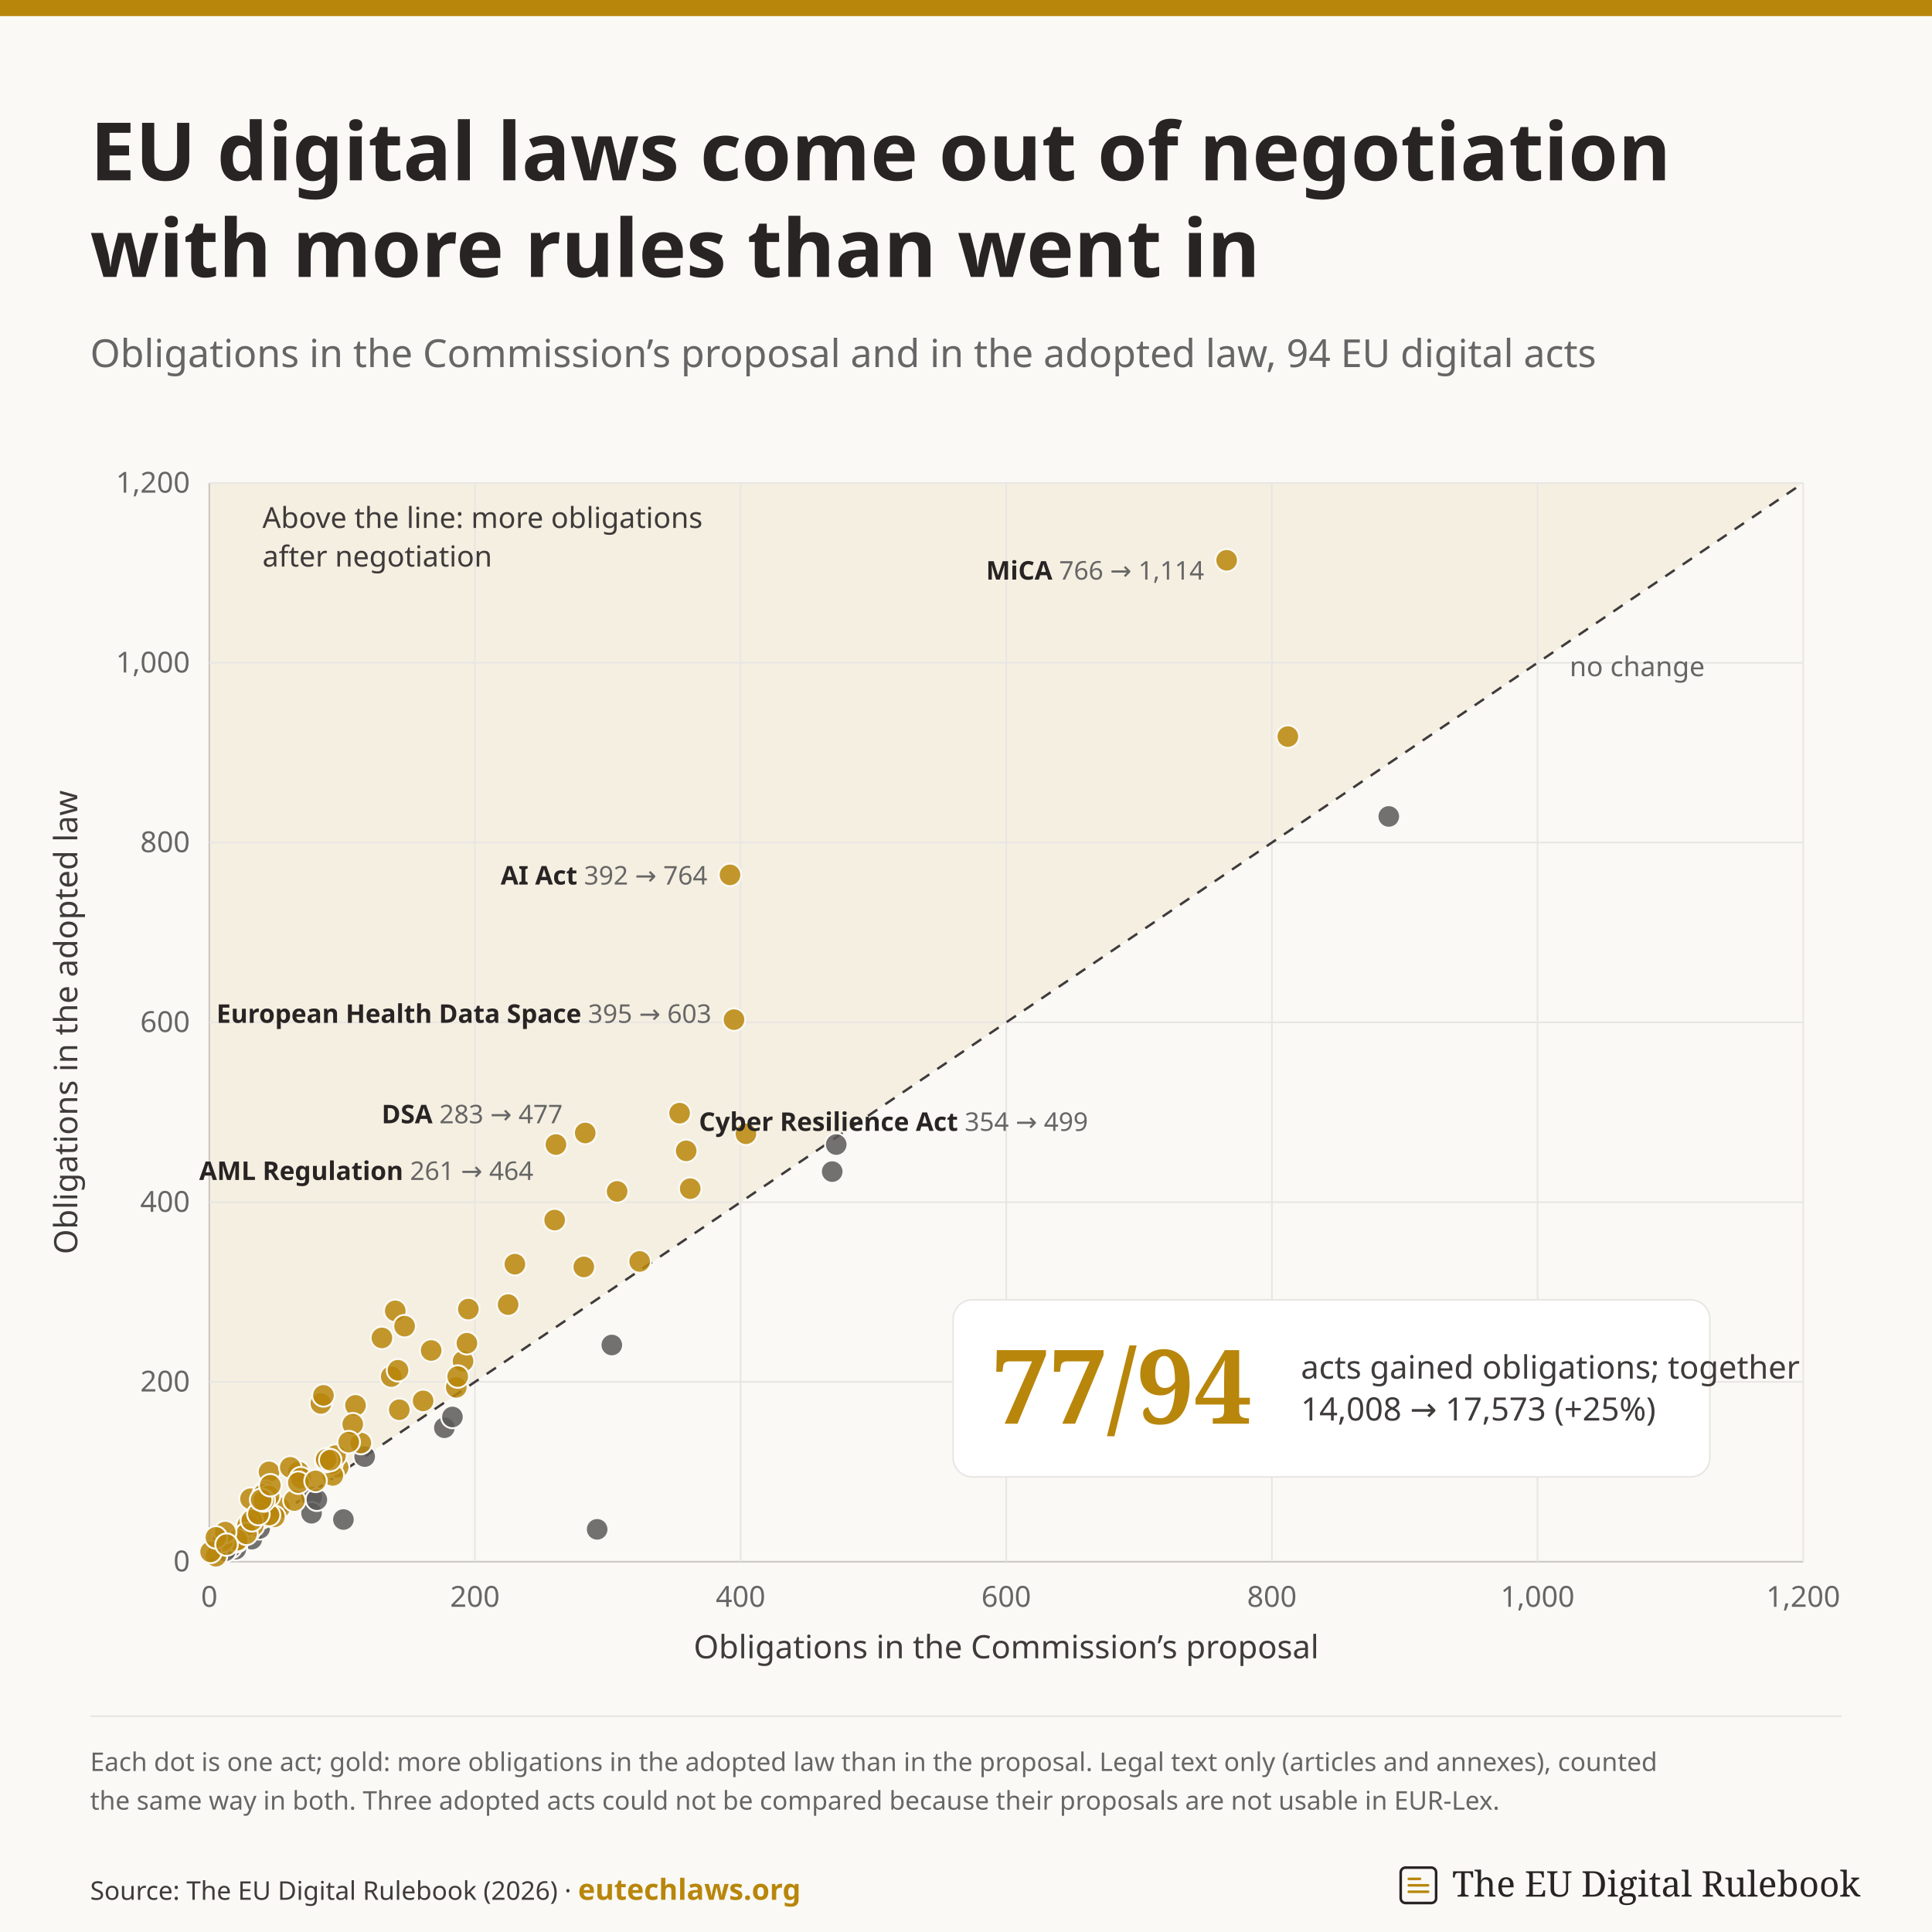
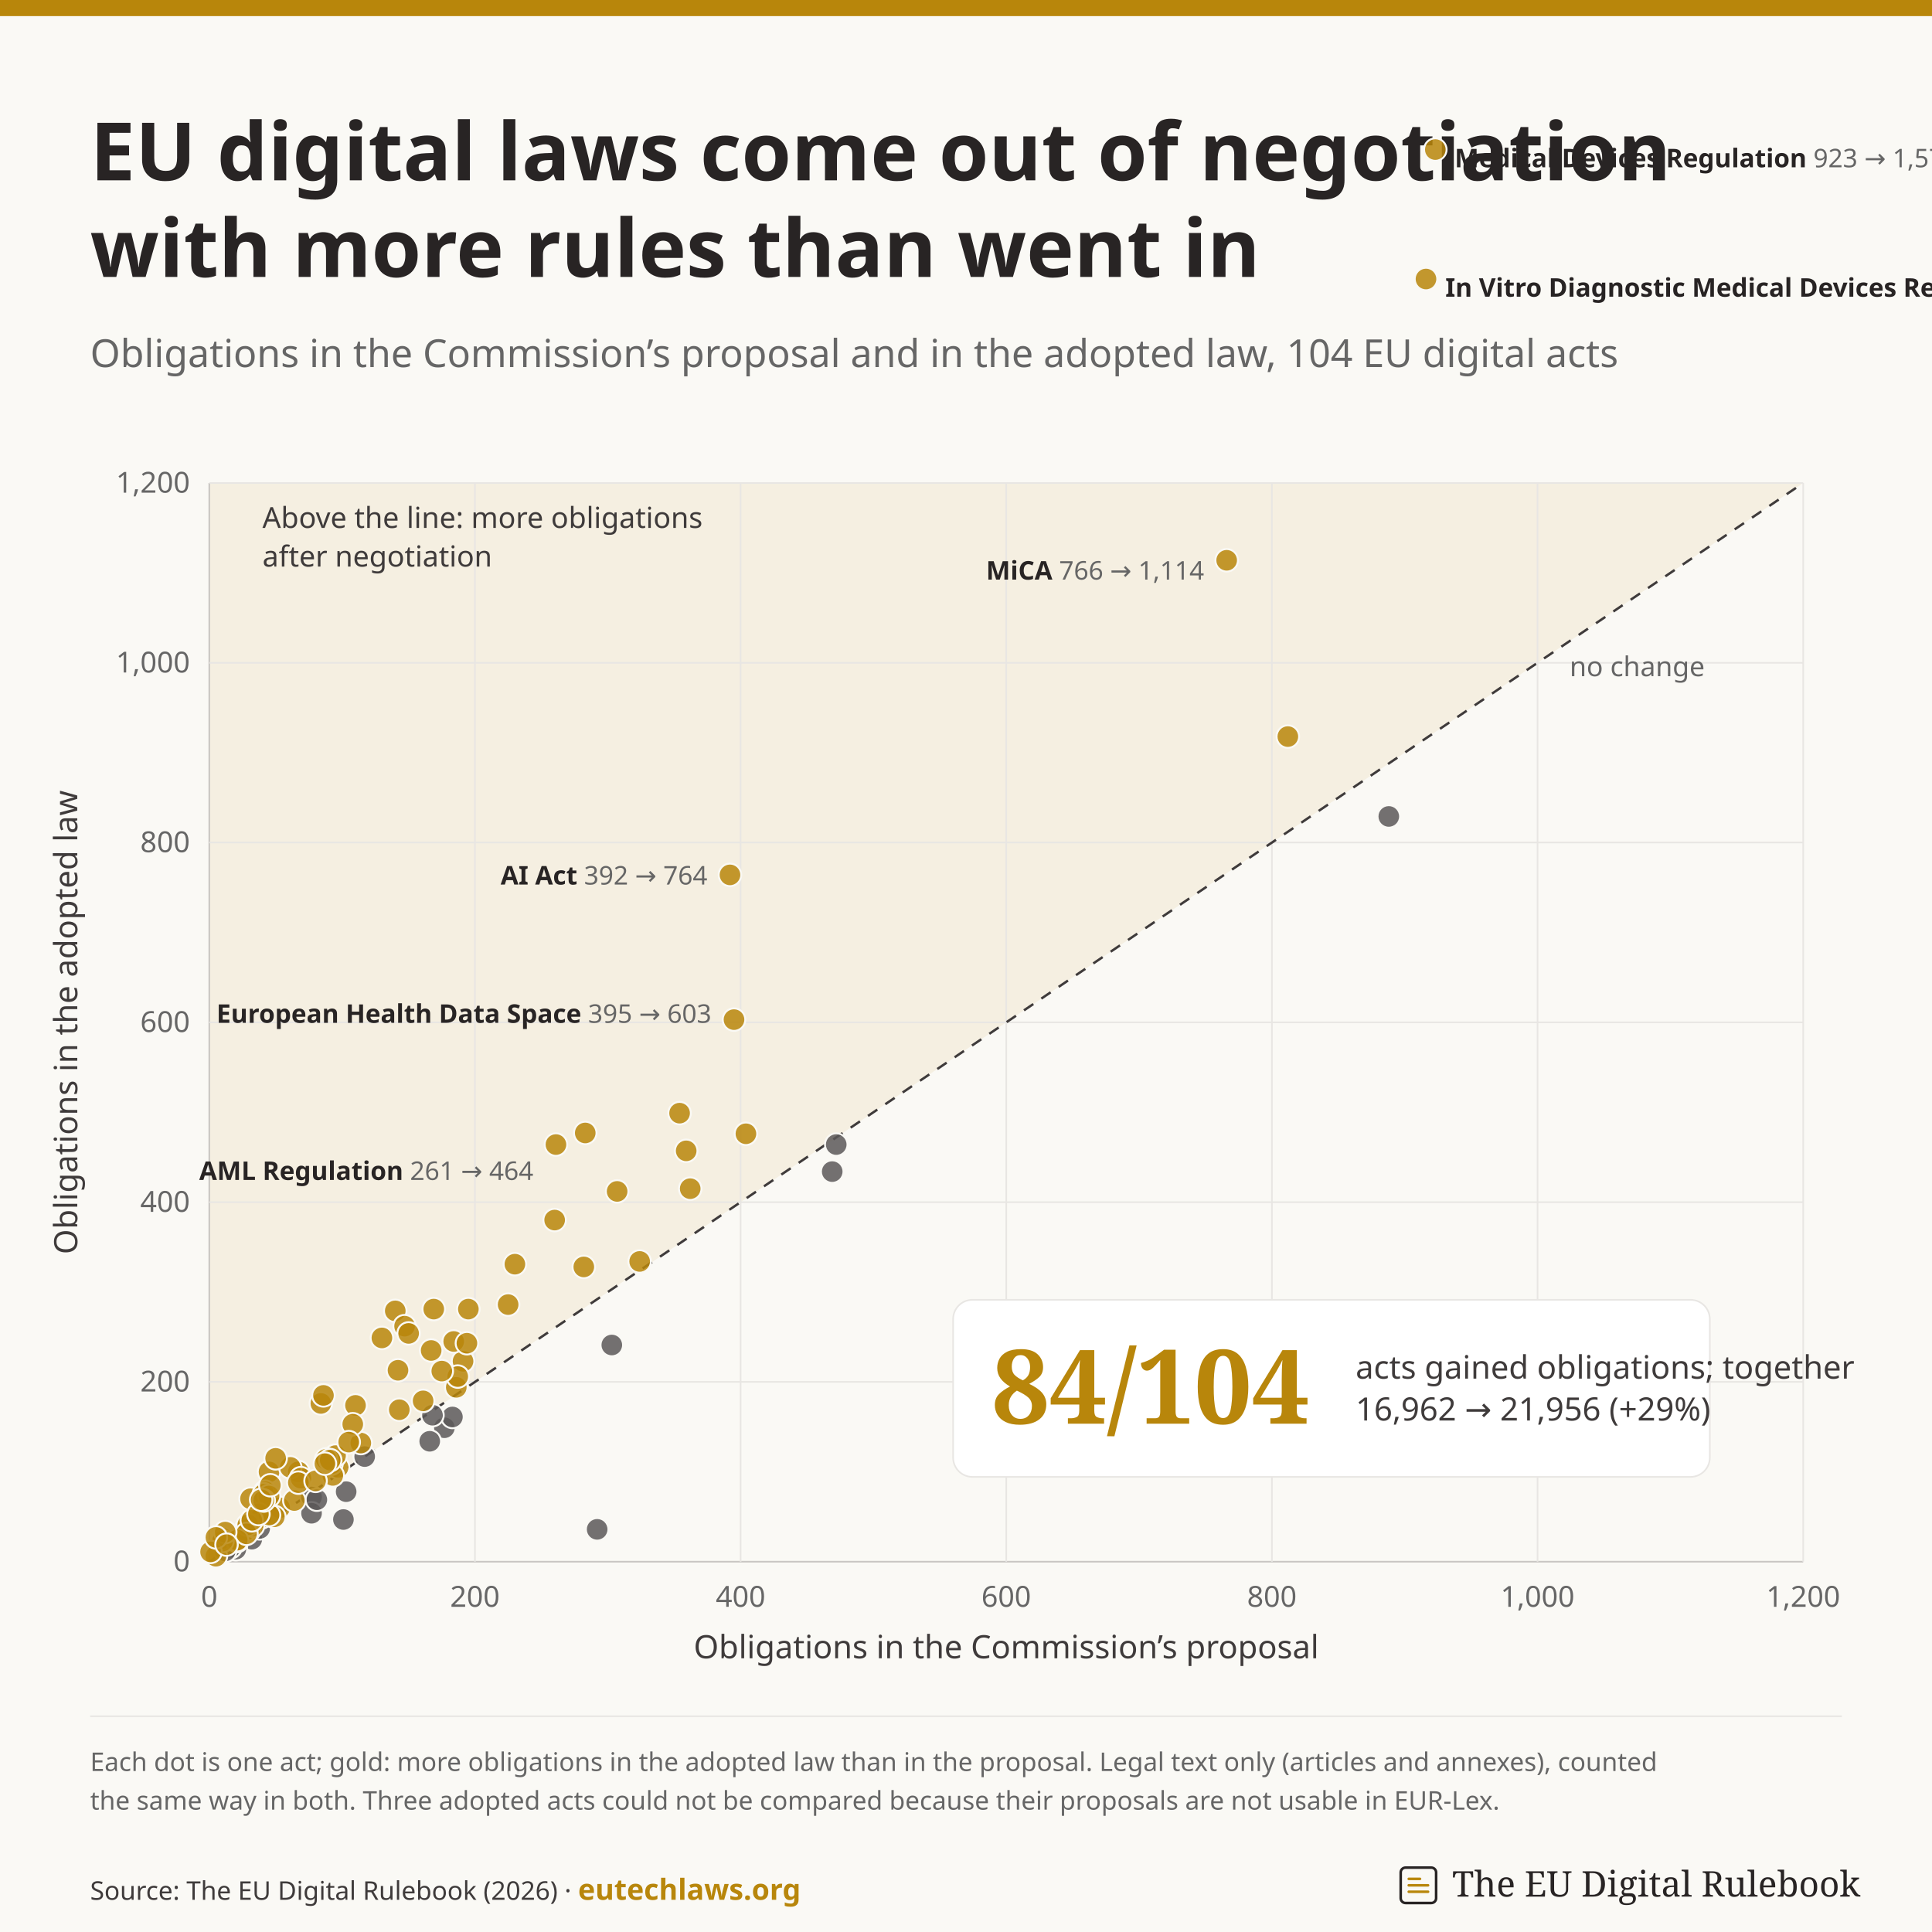
- <svg xmlns="http://www.w3.org/2000/svg" viewBox="0 0 1200 1200" width="100%" role="img" aria-label="EU digital laws come out of negotiation with more rules than went in: 77 of 94 acts gained obligations, together from 14,008 to 17,573. Largest: AI Act 392 to 764; MiCA 766 to 1114; European Health Data Space 395 to 603; AML Regulation 261 to 464; DSA 283 to 477; Cyber Resilience Act 354 to 499">
+ <svg xmlns="http://www.w3.org/2000/svg" viewBox="0 0 1200 1200" width="100%" role="img" aria-label="EU digital laws come out of negotiation with more rules than went in: 84 of 104 acts gained obligations, together from 16,962 to 21,956. Largest: Medical Devices Regulation 923 to 1571; In Vitro Diagnostic Medical Devices Regulation 916 to 1427; AI Act 392 to 764; MiCA 766 to 1114; European Health Data Space 395 to 603; AML Regulation 261 to 464">
  <rect width="1200" height="1200" fill="#FAF9F5" />
  <rect width="1200" height="10" fill="#B8860B" />
  <text x="56.0" y="112.0" text-anchor="start" font-family="DM Sans, sans-serif" font-size="50" font-weight="700" fill="#282424">EU digital laws come out of negotiation</text>
  <text x="56.0" y="172.0" text-anchor="start" font-family="DM Sans, sans-serif" font-size="50" font-weight="700" fill="#282424">with more rules than went in</text>
-   <text x="56.0" y="228.0" text-anchor="start" font-family="DM Sans, sans-serif" font-size="24" font-weight="400" fill="#666666">Obligations in the Commission’s proposal and in the adopted law, 94 EU digital acts</text>
+   <text x="56.0" y="228.0" text-anchor="start" font-family="DM Sans, sans-serif" font-size="24" font-weight="400" fill="#666666">Obligations in the Commission’s proposal and in the adopted law, 104 EU digital acts</text>
  <path d="M130.0,970.0 L130.0,300.0 L1120.0,300.0 Z" fill="#E3CF9C" fill-opacity="0.22" />
  <line x1="130" x2="1120" y1="970.0" y2="970.0" stroke="#C9C6C3" />
  <line x1="130.0" x2="130.0" y1="300" y2="970" stroke="#C9C6C3" />
  <text x="118.0" y="976.0" text-anchor="end" font-family="DM Sans, sans-serif" font-size="18" font-weight="400" fill="#666666">0</text>
  <text x="130.0" y="998.0" text-anchor="middle" font-family="DM Sans, sans-serif" font-size="18" font-weight="400" fill="#666666">0</text>
  <line x1="130" x2="1120" y1="858.3" y2="858.3" stroke="#E8E6E3" />
  <line x1="295.0" x2="295.0" y1="300" y2="970" stroke="#E8E6E3" />
  <text x="118.0" y="864.3" text-anchor="end" font-family="DM Sans, sans-serif" font-size="18" font-weight="400" fill="#666666">200</text>
  <text x="295.0" y="998.0" text-anchor="middle" font-family="DM Sans, sans-serif" font-size="18" font-weight="400" fill="#666666">200</text>
  <line x1="130" x2="1120" y1="746.7" y2="746.7" stroke="#E8E6E3" />
  <line x1="460.0" x2="460.0" y1="300" y2="970" stroke="#E8E6E3" />
  <text x="118.0" y="752.7" text-anchor="end" font-family="DM Sans, sans-serif" font-size="18" font-weight="400" fill="#666666">400</text>
  <text x="460.0" y="998.0" text-anchor="middle" font-family="DM Sans, sans-serif" font-size="18" font-weight="400" fill="#666666">400</text>
  <line x1="130" x2="1120" y1="635.0" y2="635.0" stroke="#E8E6E3" />
  <line x1="625.0" x2="625.0" y1="300" y2="970" stroke="#E8E6E3" />
  <text x="118.0" y="641.0" text-anchor="end" font-family="DM Sans, sans-serif" font-size="18" font-weight="400" fill="#666666">600</text>
  <text x="625.0" y="998.0" text-anchor="middle" font-family="DM Sans, sans-serif" font-size="18" font-weight="400" fill="#666666">600</text>
  <line x1="130" x2="1120" y1="523.3" y2="523.3" stroke="#E8E6E3" />
  <line x1="790.0" x2="790.0" y1="300" y2="970" stroke="#E8E6E3" />
  <text x="118.0" y="529.3" text-anchor="end" font-family="DM Sans, sans-serif" font-size="18" font-weight="400" fill="#666666">800</text>
  <text x="790.0" y="998.0" text-anchor="middle" font-family="DM Sans, sans-serif" font-size="18" font-weight="400" fill="#666666">800</text>
  <line x1="130" x2="1120" y1="411.7" y2="411.7" stroke="#E8E6E3" />
  <line x1="955.0" x2="955.0" y1="300" y2="970" stroke="#E8E6E3" />
  <text x="118.0" y="417.7" text-anchor="end" font-family="DM Sans, sans-serif" font-size="18" font-weight="400" fill="#666666">1,000</text>
  <text x="955.0" y="998.0" text-anchor="middle" font-family="DM Sans, sans-serif" font-size="18" font-weight="400" fill="#666666">1,000</text>
  <line x1="130" x2="1120" y1="300.0" y2="300.0" stroke="#E8E6E3" />
  <line x1="1120.0" x2="1120.0" y1="300" y2="970" stroke="#E8E6E3" />
  <text x="118.0" y="306.0" text-anchor="end" font-family="DM Sans, sans-serif" font-size="18" font-weight="400" fill="#666666">1,200</text>
  <text x="1120.0" y="998.0" text-anchor="middle" font-family="DM Sans, sans-serif" font-size="18" font-weight="400" fill="#666666">1,200</text>
  <text x="625.0" y="1030.0" text-anchor="middle" font-family="DM Sans, sans-serif" font-size="20" font-weight="500" fill="#3F3B3B">Obligations in the Commission’s proposal</text>
  <text transform="translate(48,635.0) rotate(-90)" text-anchor="middle" font-family="DM Sans, sans-serif" font-size="20" font-weight="500" fill="#3F3B3B">Obligations in the adopted law</text>
  <line x1="130.0" y1="970.0" x2="1120.0" y2="300.0" stroke="#3F3B3B" stroke-width="1.5" stroke-dasharray="7 6" />
  <text x="1016.9" y="420.0" text-anchor="middle" font-family="DM Sans, sans-serif" font-size="17" font-weight="400" fill="#666666">no change</text>
  <text x="163.0" y="327.9" text-anchor="start" font-family="DM Sans, sans-serif" font-size="18" font-weight="500" fill="#3F3B3B">Above the line: more obligations</text>
  <text x="163.0" y="351.9" text-anchor="start" font-family="DM Sans, sans-serif" font-size="18" font-weight="500" fill="#3F3B3B">after negotiation</text>
  <circle cx="193.5" cy="929.8" r="7" fill="#5C5858" fill-opacity="0.85" stroke="#FAF9F5" stroke-width="1.2" />
  <circle cx="156.4" cy="956.0" r="7" fill="#5C5858" fill-opacity="0.85" stroke="#FAF9F5" stroke-width="1.2" />
  <circle cx="193.5" cy="939.9" r="7" fill="#5C5858" fill-opacity="0.85" stroke="#FAF9F5" stroke-width="1.2" />
  <circle cx="226.5" cy="904.7" r="7" fill="#5C5858" fill-opacity="0.85" stroke="#FAF9F5" stroke-width="1.2" />
  <circle cx="370.9" cy="949.9" r="7" fill="#5C5858" fill-opacity="0.85" stroke="#FAF9F5" stroke-width="1.2" />
  <circle cx="516.9" cy="727.7" r="7" fill="#5C5858" fill-opacity="0.85" stroke="#FAF9F5" stroke-width="1.2" />
  <circle cx="276.0" cy="886.8" r="7" fill="#5C5858" fill-opacity="0.85" stroke="#FAF9F5" stroke-width="1.2" />
  <circle cx="862.6" cy="507.1" r="7" fill="#5C5858" fill-opacity="0.85" stroke="#FAF9F5" stroke-width="1.2" />
  <circle cx="281.0" cy="880.1" r="7" fill="#5C5858" fill-opacity="0.85" stroke="#FAF9F5" stroke-width="1.2" />
  <circle cx="519.4" cy="710.9" r="7" fill="#5C5858" fill-opacity="0.85" stroke="#FAF9F5" stroke-width="1.2" />
  <circle cx="196.8" cy="931.5" r="7" fill="#5C5858" fill-opacity="0.85" stroke="#FAF9F5" stroke-width="1.2" />
  <circle cx="146.5" cy="962.2" r="7" fill="#5C5858" fill-opacity="0.85" stroke="#FAF9F5" stroke-width="1.2" />
  <circle cx="380.0" cy="835.4" r="7" fill="#5C5858" fill-opacity="0.85" stroke="#FAF9F5" stroke-width="1.2" />
  <circle cx="213.3" cy="943.8" r="7" fill="#5C5858" fill-opacity="0.85" stroke="#FAF9F5" stroke-width="1.2" />
  <circle cx="143.2" cy="961.1" r="7" fill="#5C5858" fill-opacity="0.85" stroke="#FAF9F5" stroke-width="1.2" />
  <circle cx="139.9" cy="963.3" r="7" fill="#5C5858" fill-opacity="0.85" stroke="#FAF9F5" stroke-width="1.2" />
  <circle cx="161.3" cy="949.3" r="7" fill="#5C5858" fill-opacity="0.85" stroke="#FAF9F5" stroke-width="1.2" />
+   <circle cx="266.9" cy="895.2" r="7" fill="#5C5858" fill-opacity="0.85" stroke="#FAF9F5" stroke-width="1.2" />
+   <circle cx="215.0" cy="926.5" r="7" fill="#5C5858" fill-opacity="0.85" stroke="#FAF9F5" stroke-width="1.2" />
+   <circle cx="268.6" cy="879.0" r="7" fill="#5C5858" fill-opacity="0.85" stroke="#FAF9F5" stroke-width="1.2" />
  <circle cx="134.1" cy="966.6" r="7" fill="#B8860B" fill-opacity="0.85" stroke="#FAF9F5" stroke-width="1.2" />
  <circle cx="138.2" cy="955.5" r="7" fill="#B8860B" fill-opacity="0.85" stroke="#FAF9F5" stroke-width="1.2" />
  <circle cx="154.8" cy="950.5" r="7" fill="#B8860B" fill-opacity="0.85" stroke="#FAF9F5" stroke-width="1.2" />
  <circle cx="153.1" cy="951.6" r="7" fill="#B8860B" fill-opacity="0.85" stroke="#FAF9F5" stroke-width="1.2" />
  <circle cx="147.3" cy="957.2" r="7" fill="#B8860B" fill-opacity="0.85" stroke="#FAF9F5" stroke-width="1.2" />
  <circle cx="152.3" cy="950.5" r="7" fill="#B8860B" fill-opacity="0.85" stroke="#FAF9F5" stroke-width="1.2" />
  <circle cx="162.2" cy="942.6" r="7" fill="#B8860B" fill-opacity="0.85" stroke="#FAF9F5" stroke-width="1.2" />
  <circle cx="157.2" cy="947.7" r="7" fill="#B8860B" fill-opacity="0.85" stroke="#FAF9F5" stroke-width="1.2" />
  <circle cx="362.6" cy="786.9" r="7" fill="#B8860B" fill-opacity="0.85" stroke="#FAF9F5" stroke-width="1.2" />
  <circle cx="210.0" cy="911.4" r="7" fill="#B8860B" fill-opacity="0.85" stroke="#FAF9F5" stroke-width="1.2" />
  <circle cx="205.9" cy="909.1" r="7" fill="#B8860B" fill-opacity="0.85" stroke="#FAF9F5" stroke-width="1.2" />
  <circle cx="428.7" cy="738.3" r="7" fill="#B8860B" fill-opacity="0.85" stroke="#FAF9F5" stroke-width="1.2" />
  <circle cx="287.6" cy="845.5" r="7" fill="#B8860B" fill-opacity="0.85" stroke="#FAF9F5" stroke-width="1.2" />
  <circle cx="262.8" cy="870.1" r="7" fill="#B8860B" fill-opacity="0.85" stroke="#FAF9F5" stroke-width="1.2" />
  <circle cx="426.2" cy="714.8" r="7" fill="#B8860B" fill-opacity="0.85" stroke="#FAF9F5" stroke-width="1.2" />
  <circle cx="173.7" cy="936.5" r="7" fill="#B8860B" fill-opacity="0.85" stroke="#FAF9F5" stroke-width="1.2" />
  <circle cx="170.4" cy="942.1" r="7" fill="#B8860B" fill-opacity="0.85" stroke="#FAF9F5" stroke-width="1.2" />
  <circle cx="153.9" cy="947.1" r="7" fill="#B8860B" fill-opacity="0.85" stroke="#FAF9F5" stroke-width="1.2" />
  <circle cx="147.3" cy="956.6" r="7" fill="#B8860B" fill-opacity="0.85" stroke="#FAF9F5" stroke-width="1.2" />
  <circle cx="167.1" cy="914.2" r="7" fill="#B8860B" fill-opacity="0.85" stroke="#FAF9F5" stroke-width="1.2" />
  <circle cx="138.2" cy="957.2" r="7" fill="#B8860B" fill-opacity="0.85" stroke="#FAF9F5" stroke-width="1.2" />
  <circle cx="319.8" cy="785.2" r="7" fill="#B8860B" fill-opacity="0.85" stroke="#FAF9F5" stroke-width="1.2" />
  <circle cx="224.1" cy="896.3" r="7" fill="#B8860B" fill-opacity="0.85" stroke="#FAF9F5" stroke-width="1.2" />
  <circle cx="344.5" cy="757.8" r="7" fill="#B8860B" fill-opacity="0.85" stroke="#FAF9F5" stroke-width="1.2" />
  <circle cx="153.1" cy="952.7" r="7" fill="#B8860B" fill-opacity="0.85" stroke="#FAF9F5" stroke-width="1.2" />
  <circle cx="155.6" cy="930.9" r="7" fill="#B8860B" fill-opacity="0.85" stroke="#FAF9F5" stroke-width="1.2" />
  <circle cx="167.1" cy="941.0" r="7" fill="#B8860B" fill-opacity="0.85" stroke="#FAF9F5" stroke-width="1.2" />
  <circle cx="283.4" cy="861.7" r="7" fill="#B8860B" fill-opacity="0.85" stroke="#FAF9F5" stroke-width="1.2" />
-   <circle cx="243.0" cy="855.0" r="7" fill="#B8860B" fill-opacity="0.85" stroke="#FAF9F5" stroke-width="1.2" />
+   <circle cx="281.8" cy="833.2" r="7" fill="#B8860B" fill-opacity="0.85" stroke="#FAF9F5" stroke-width="1.2" />
  <circle cx="206.7" cy="916.4" r="7" fill="#B8860B" fill-opacity="0.85" stroke="#FAF9F5" stroke-width="1.2" />
  <circle cx="164.7" cy="926.5" r="7" fill="#B8860B" fill-opacity="0.85" stroke="#FAF9F5" stroke-width="1.2" />
  <circle cx="208.4" cy="904.1" r="7" fill="#B8860B" fill-opacity="0.85" stroke="#FAF9F5" stroke-width="1.2" />
  <circle cx="130.8" cy="963.9" r="7" fill="#B8860B" fill-opacity="0.85" stroke="#FAF9F5" stroke-width="1.2" />
  <circle cx="199.3" cy="871.7" r="7" fill="#B8860B" fill-opacity="0.85" stroke="#FAF9F5" stroke-width="1.2" />
  <circle cx="761.9" cy="348.0" r="7" fill="#B8860B" fill-opacity="0.85" stroke="#FAF9F5" stroke-width="1.2" />
  <circle cx="383.3" cy="740.0" r="7" fill="#B8860B" fill-opacity="0.85" stroke="#FAF9F5" stroke-width="1.2" />
  <circle cx="247.2" cy="851.1" r="7" fill="#B8860B" fill-opacity="0.85" stroke="#FAF9F5" stroke-width="1.2" />
  <circle cx="245.5" cy="814.2" r="7" fill="#B8860B" fill-opacity="0.85" stroke="#FAF9F5" stroke-width="1.2" />
  <circle cx="363.5" cy="703.7" r="7" fill="#B8860B" fill-opacity="0.85" stroke="#FAF9F5" stroke-width="1.2" />
  <circle cx="315.6" cy="810.3" r="7" fill="#B8860B" fill-opacity="0.85" stroke="#FAF9F5" stroke-width="1.2" />
  <circle cx="453.4" cy="543.4" r="7" fill="#B8860B" fill-opacity="0.85" stroke="#FAF9F5" stroke-width="1.2" />
  <circle cx="799.9" cy="457.5" r="7" fill="#B8860B" fill-opacity="0.85" stroke="#FAF9F5" stroke-width="1.2" />
  <circle cx="220.8" cy="872.9" r="7" fill="#B8860B" fill-opacity="0.85" stroke="#FAF9F5" stroke-width="1.2" />
  <circle cx="290.0" cy="834.3" r="7" fill="#B8860B" fill-opacity="0.85" stroke="#FAF9F5" stroke-width="1.2" />
  <circle cx="345.3" cy="710.9" r="7" fill="#B8860B" fill-opacity="0.85" stroke="#FAF9F5" stroke-width="1.2" />
  <circle cx="202.6" cy="907.5" r="7" fill="#B8860B" fill-opacity="0.85" stroke="#FAF9F5" stroke-width="1.2" />
  <circle cx="200.9" cy="866.7" r="7" fill="#B8860B" fill-opacity="0.85" stroke="#FAF9F5" stroke-width="1.2" />
  <circle cx="185.3" cy="914.2" r="7" fill="#B8860B" fill-opacity="0.85" stroke="#FAF9F5" stroke-width="1.2" />
  <circle cx="267.8" cy="838.8" r="7" fill="#B8860B" fill-opacity="0.85" stroke="#FAF9F5" stroke-width="1.2" />
  <circle cx="251.3" cy="823.7" r="7" fill="#B8860B" fill-opacity="0.85" stroke="#FAF9F5" stroke-width="1.2" />
  <circle cx="284.3" cy="855.0" r="7" fill="#B8860B" fill-opacity="0.85" stroke="#FAF9F5" stroke-width="1.2" />
  <circle cx="455.9" cy="633.3" r="7" fill="#B8860B" fill-opacity="0.85" stroke="#FAF9F5" stroke-width="1.2" />
  <circle cx="422.1" cy="691.4" r="7" fill="#B8860B" fill-opacity="0.85" stroke="#FAF9F5" stroke-width="1.2" />
  <circle cx="219.1" cy="884.6" r="7" fill="#B8860B" fill-opacity="0.85" stroke="#FAF9F5" stroke-width="1.2" />
  <circle cx="156.4" cy="944.3" r="7" fill="#B8860B" fill-opacity="0.85" stroke="#FAF9F5" stroke-width="1.2" />
  <circle cx="202.6" cy="906.4" r="7" fill="#B8860B" fill-opacity="0.85" stroke="#FAF9F5" stroke-width="1.2" />
  <circle cx="163.8" cy="928.1" r="7" fill="#B8860B" fill-opacity="0.85" stroke="#FAF9F5" stroke-width="1.2" />
  <circle cx="216.6" cy="895.7" r="7" fill="#B8860B" fill-opacity="0.85" stroke="#FAF9F5" stroke-width="1.2" />
  <circle cx="463.3" cy="704.2" r="7" fill="#B8860B" fill-opacity="0.85" stroke="#FAF9F5" stroke-width="1.2" />
  <circle cx="167.1" cy="929.2" r="7" fill="#B8860B" fill-opacity="0.85" stroke="#FAF9F5" stroke-width="1.2" />
  <circle cx="397.3" cy="783.5" r="7" fill="#B8860B" fill-opacity="0.85" stroke="#FAF9F5" stroke-width="1.2" />
  <circle cx="139.9" cy="951.6" r="7" fill="#B8860B" fill-opacity="0.85" stroke="#FAF9F5" stroke-width="1.2" />
  <circle cx="134.1" cy="954.9" r="7" fill="#B8860B" fill-opacity="0.85" stroke="#FAF9F5" stroke-width="1.2" />
  <circle cx="160.5" cy="940.4" r="7" fill="#B8860B" fill-opacity="0.85" stroke="#FAF9F5" stroke-width="1.2" />
  <circle cx="182.8" cy="932.0" r="7" fill="#B8860B" fill-opacity="0.85" stroke="#FAF9F5" stroke-width="1.2" />
  <circle cx="163.8" cy="932.0" r="7" fill="#B8860B" fill-opacity="0.85" stroke="#FAF9F5" stroke-width="1.2" />
  <circle cx="140.7" cy="959.4" r="7" fill="#B8860B" fill-opacity="0.85" stroke="#FAF9F5" stroke-width="1.2" />
  <circle cx="237.2" cy="831.0" r="7" fill="#B8860B" fill-opacity="0.85" stroke="#FAF9F5" stroke-width="1.2" />
  <circle cx="248.0" cy="875.6" r="7" fill="#B8860B" fill-opacity="0.85" stroke="#FAF9F5" stroke-width="1.2" />
  <circle cx="180.3" cy="911.4" r="7" fill="#B8860B" fill-opacity="0.85" stroke="#FAF9F5" stroke-width="1.2" />
  <circle cx="186.9" cy="918.1" r="7" fill="#B8860B" fill-opacity="0.85" stroke="#FAF9F5" stroke-width="1.2" />
  <circle cx="162.2" cy="931.5" r="7" fill="#B8860B" fill-opacity="0.85" stroke="#FAF9F5" stroke-width="1.2" />
  <circle cx="185.3" cy="920.9" r="7" fill="#B8860B" fill-opacity="0.85" stroke="#FAF9F5" stroke-width="1.2" />
  <circle cx="205.1" cy="906.9" r="7" fill="#B8860B" fill-opacity="0.85" stroke="#FAF9F5" stroke-width="1.2" />
  <circle cx="290.9" cy="813.1" r="7" fill="#B8860B" fill-opacity="0.85" stroke="#FAF9F5" stroke-width="1.2" />
  <circle cx="167.9" cy="922.5" r="7" fill="#B8860B" fill-opacity="0.85" stroke="#FAF9F5" stroke-width="1.2" />
  <circle cx="196.0" cy="919.8" r="7" fill="#B8860B" fill-opacity="0.85" stroke="#FAF9F5" stroke-width="1.2" />
+   <circle cx="201.8" cy="909.1" r="7" fill="#B8860B" fill-opacity="0.85" stroke="#FAF9F5" stroke-width="1.2" />
+   <circle cx="274.4" cy="851.6" r="7" fill="#B8860B" fill-opacity="0.85" stroke="#FAF9F5" stroke-width="1.2" />
+   <circle cx="891.5" cy="92.9" r="7" fill="#B8860B" fill-opacity="0.85" stroke="#FAF9F5" stroke-width="1.2" />
+   <circle cx="885.7" cy="173.3" r="7" fill="#B8860B" fill-opacity="0.85" stroke="#FAF9F5" stroke-width="1.2" />
+   <circle cx="171.2" cy="905.8" r="7" fill="#B8860B" fill-opacity="0.85" stroke="#FAF9F5" stroke-width="1.2" />
+   <circle cx="253.8" cy="828.2" r="7" fill="#B8860B" fill-opacity="0.85" stroke="#FAF9F5" stroke-width="1.2" />
+   <circle cx="269.4" cy="813.1" r="7" fill="#B8860B" fill-opacity="0.85" stroke="#FAF9F5" stroke-width="1.2" />
+   <text x="903.5" y="103.9" text-anchor="start" font-family="DM Sans, sans-serif" font-size="16" font-weight="600" fill="#282424">Medical Devices Regulation <tspan fill="#666666" font-weight="400">923 → 1,571</tspan>
+   </text>
+   <text x="897.7" y="184.3" text-anchor="start" font-family="DM Sans, sans-serif" font-size="16" font-weight="600" fill="#282424">In Vitro Diagnostic Medical Devices Regulation <tspan fill="#666666" font-weight="400">916 → 1,427</tspan>
+   </text>
  <text x="439.4" y="549.4" text-anchor="end" font-family="DM Sans, sans-serif" font-size="16" font-weight="600" fill="#282424">AI Act <tspan fill="#666666" font-weight="400">392 → 764</tspan>
  </text>
  <text x="747.9" y="360.0" text-anchor="end" font-family="DM Sans, sans-serif" font-size="16" font-weight="600" fill="#282424">MiCA <tspan fill="#666666" font-weight="400">766 → 1,114</tspan>
  </text>
  <text x="441.9" y="635.3" text-anchor="end" font-family="DM Sans, sans-serif" font-size="16" font-weight="600" fill="#282424">European Health Data Space <tspan fill="#666666" font-weight="400">395 → 603</tspan>
  </text>
  <text x="331.3" y="732.9" text-anchor="end" font-family="DM Sans, sans-serif" font-size="16" font-weight="600" fill="#282424">AML Regulation <tspan fill="#666666" font-weight="400">261 → 464</tspan>
  </text>
-   <text x="349.5" y="697.7" text-anchor="end" font-family="DM Sans, sans-serif" font-size="16" font-weight="600" fill="#282424">DSA <tspan fill="#666666" font-weight="400">283 → 477</tspan>
-   </text>
-   <text x="434.1" y="702.4" text-anchor="start" font-family="DM Sans, sans-serif" font-size="16" font-weight="600" fill="#282424">Cyber Resilience Act <tspan fill="#666666" font-weight="400">354 → 499</tspan>
-   </text>
  <rect x="592.0" y="807.333" width="470" height="110" rx="12" fill="#FFFFFF" stroke="#E8E6E3" />
-   <text x="616.0" y="884.3" text-anchor="start" font-family="'Source Serif 4', Georgia, serif" font-size="64" font-weight="700" fill="#B8860B">77/94</text>
-   <text x="808.0" y="856.3" text-anchor="start" font-family="DM Sans, sans-serif" font-size="20" font-weight="400" fill="#3F3B3B">acts gained obligations; together</text>
-   <text x="808.0" y="882.3" text-anchor="start" font-family="DM Sans, sans-serif" font-size="20" font-weight="400" fill="#3F3B3B">14,008 → 17,573 (+25%)</text>
+   <text x="616.0" y="884.3" text-anchor="start" font-family="'Source Serif 4', Georgia, serif" font-size="64" font-weight="700" fill="#B8860B">84/104</text>
+   <text x="842.0" y="856.3" text-anchor="start" font-family="DM Sans, sans-serif" font-size="20" font-weight="400" fill="#3F3B3B">acts gained obligations; together</text>
+   <text x="842.0" y="882.3" text-anchor="start" font-family="DM Sans, sans-serif" font-size="20" font-weight="400" fill="#3F3B3B">16,962 → 21,956 (+29%)</text>
  <line x1="56" x2="1144" y1="1066" y2="1066" stroke="#E8E6E3" />
  <text x="56.0" y="1100.0" text-anchor="start" font-family="DM Sans, sans-serif" font-size="16" font-weight="400" fill="#666666">Each dot is one act; gold: more obligations in the adopted law than in the proposal. Legal text only (articles and annexes), counted</text>
  <text x="56.0" y="1124.0" text-anchor="start" font-family="DM Sans, sans-serif" font-size="16" font-weight="400" fill="#666666">the same way in both. Three adopted acts could not be compared because their proposals are not usable in EUR-Lex.</text>
  <g transform="translate(870,1160)">
    <rect x="0" y="0" width="22" height="22" rx="3" fill="none" stroke="#282424" stroke-width="1.6" />
    <path d="M5 15h12M5 11h12M5 7h7" stroke="#B8860B" stroke-width="1.6" stroke-linecap="round" />
  </g>
  <text x="902.0" y="1178.0" text-anchor="start" font-family="'Source Serif 4', Georgia, serif" font-size="22" font-weight="400" fill="#282424">The EU Digital Rulebook</text>
  <text x="56.0" y="1180.0" text-anchor="start" font-family="DM Sans, sans-serif" font-size="16" font-weight="500" fill="#3F3B3B">Source: The EU Digital Rulebook (2026) · <tspan fill="#B8860B" font-weight="700" font-size="18">eutechlaws.org</tspan>
  </text>
</svg>
